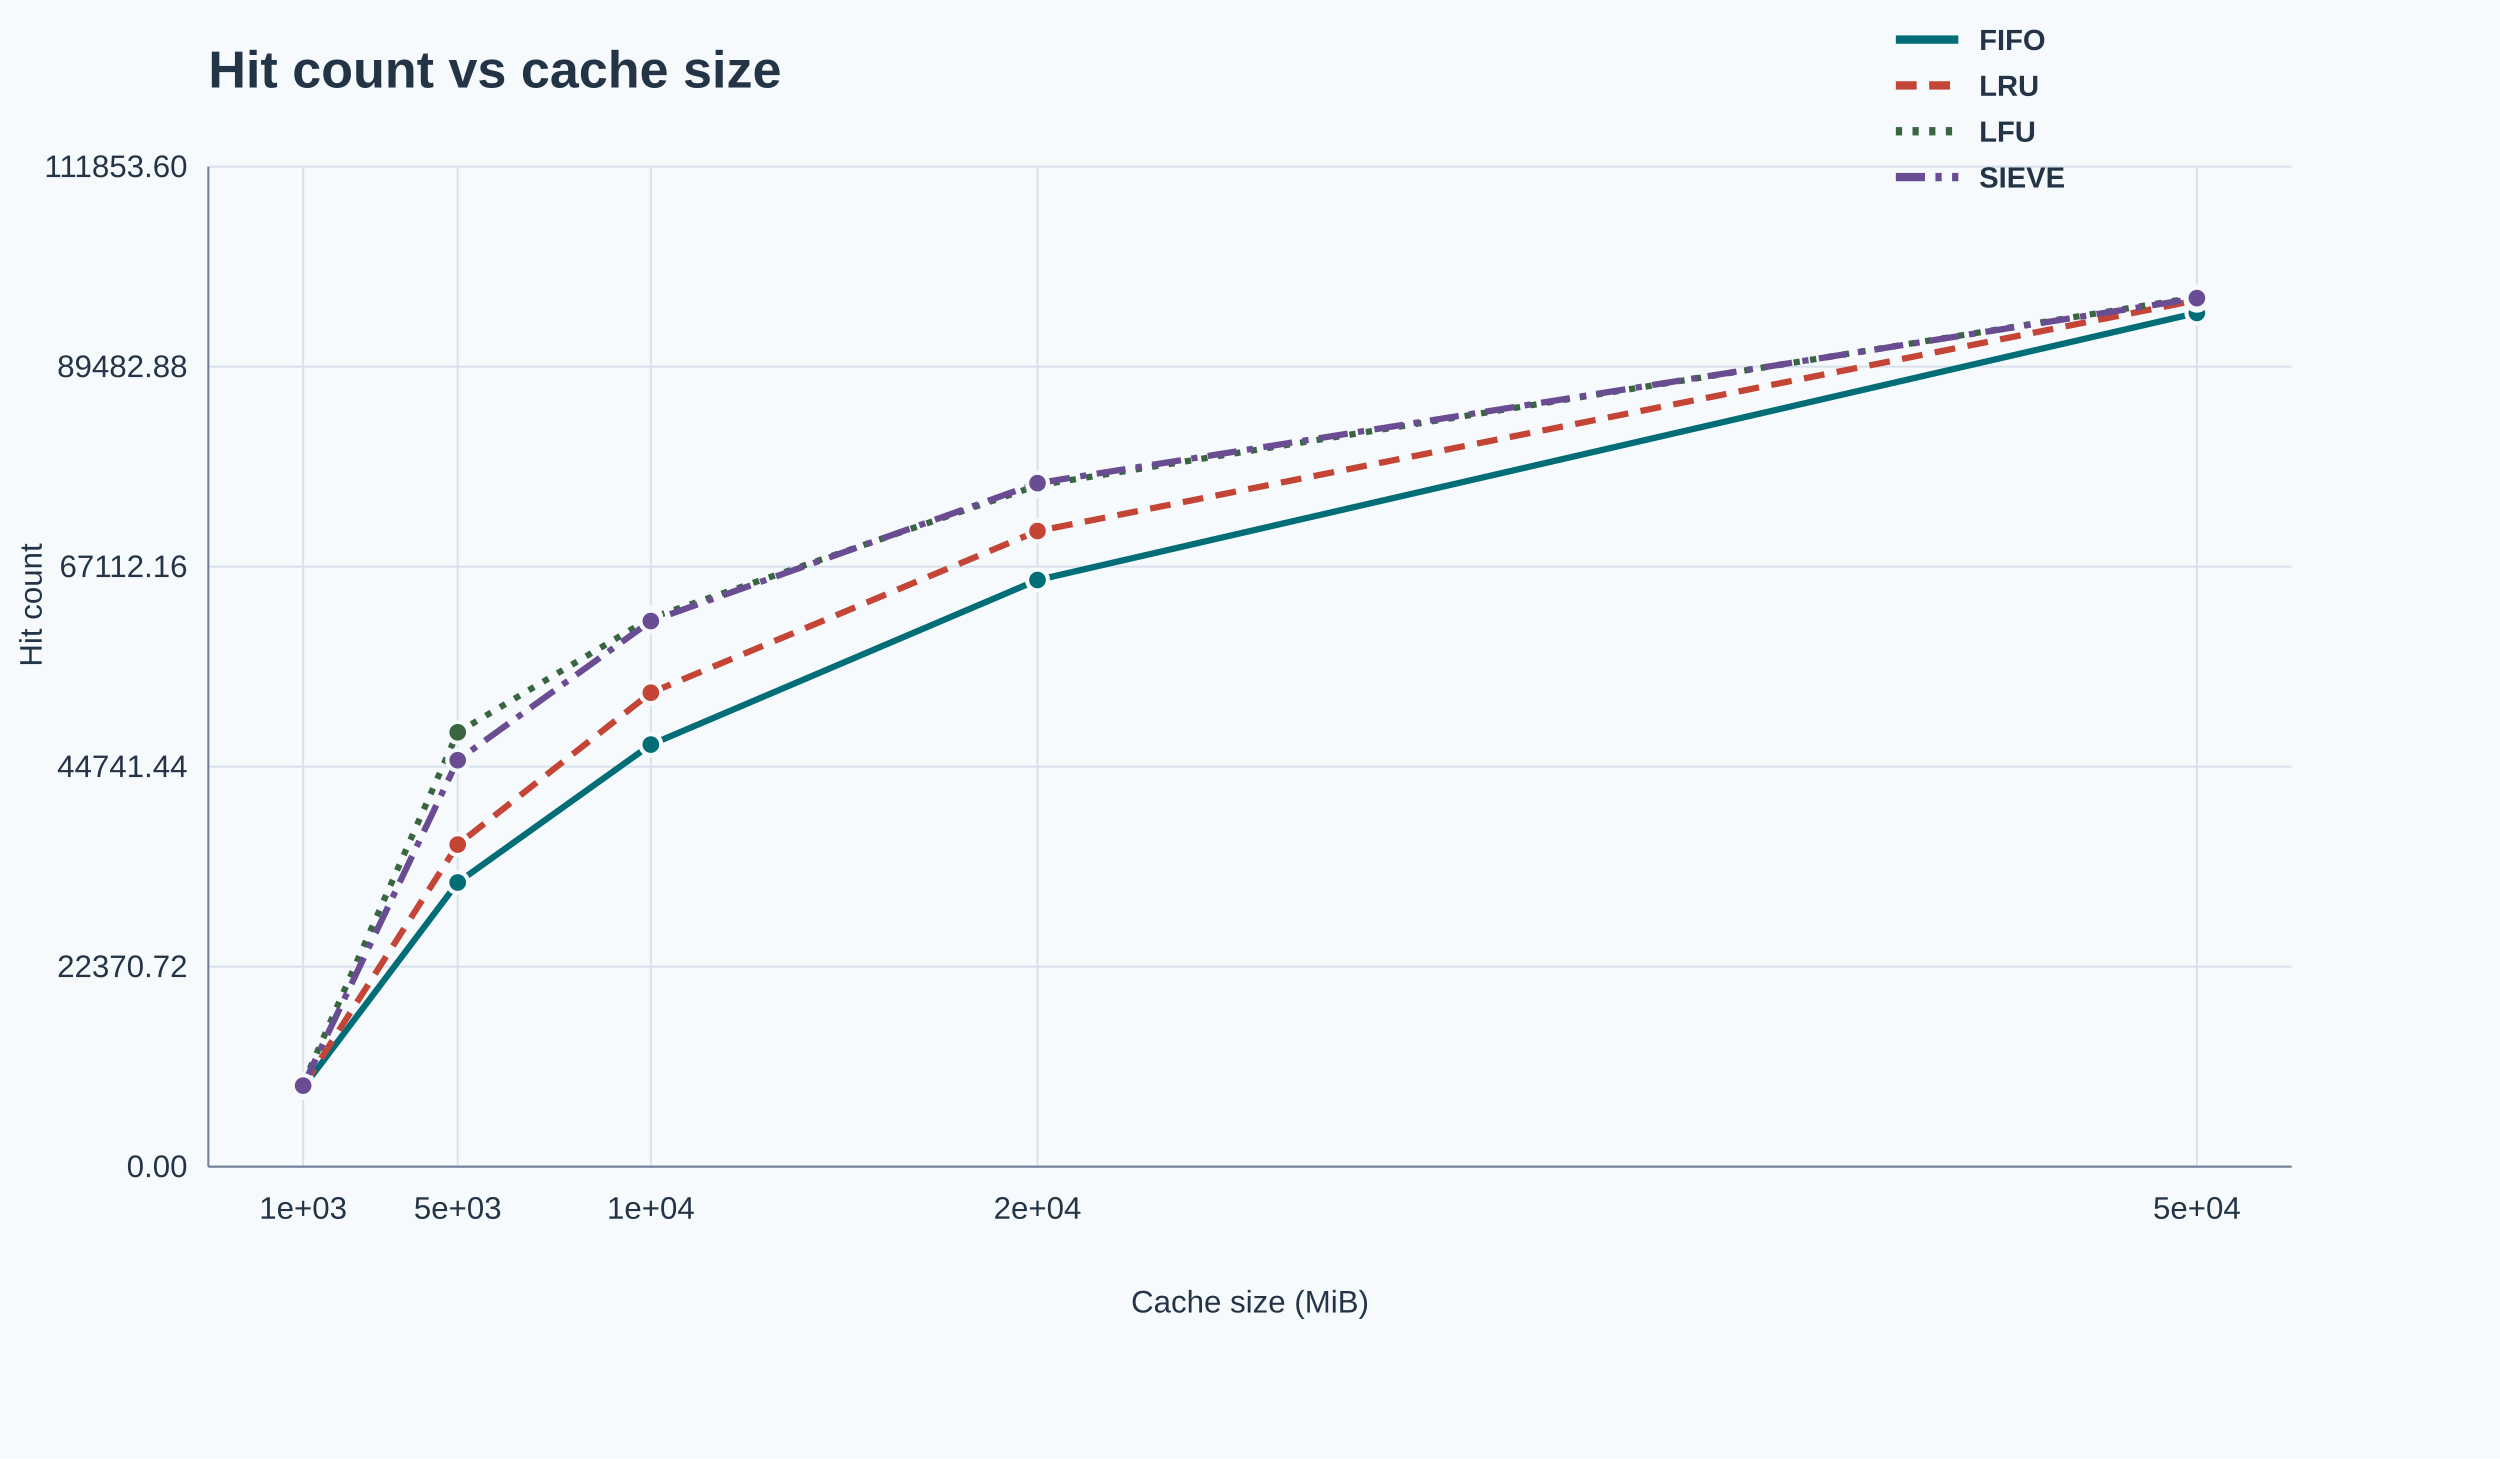
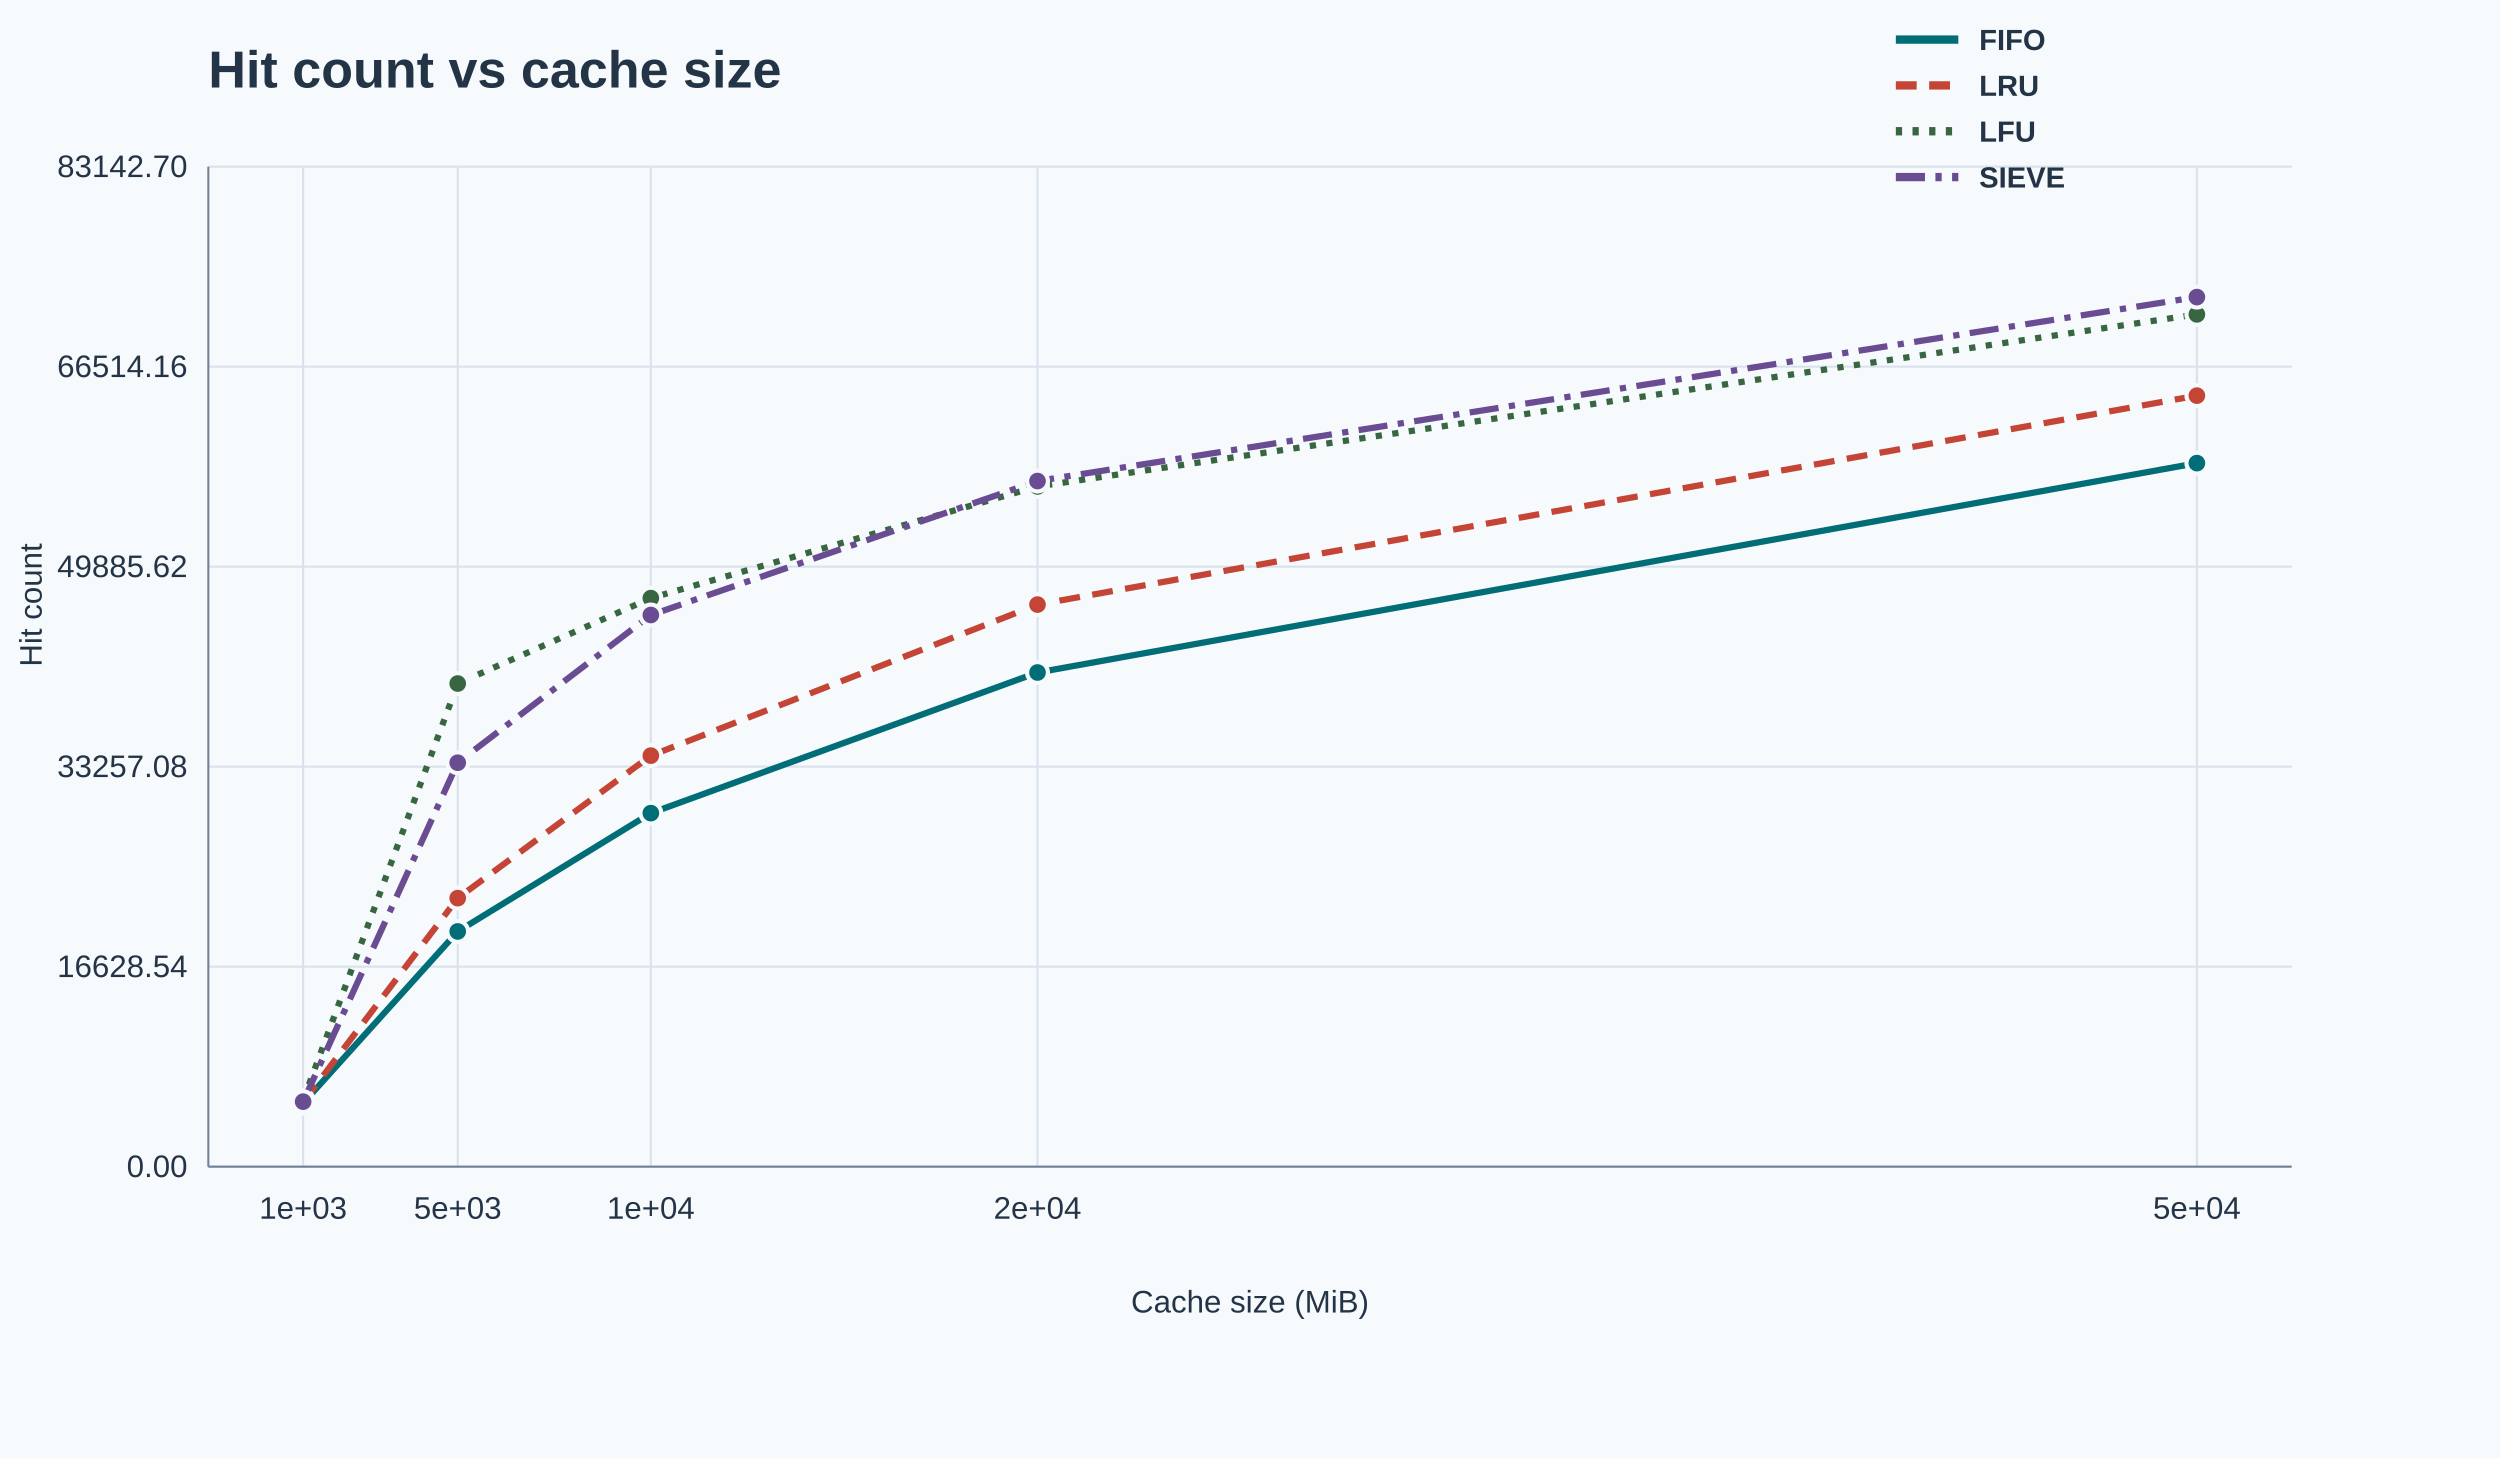
<svg xmlns="http://www.w3.org/2000/svg" width="1200" height="700" viewBox="0 0 1200 700">
  <style>text{font-family:Segoe UI,Arial,sans-serif;fill:#243447}.title{font-size:25px;font-weight:600}.label{font-size:15px}.legend{font-size:14px;font-weight:600}.grid{stroke:#d9e2ec}.axis{stroke:#718096}.line{fill:none;stroke-width:3}.point{stroke:#f7fafc;stroke-width:2}</style>
  <rect width="100%" height="100%" fill="#f7fafc" />
  <text x="100" y="42" class="title">Hit count vs cache size</text>
  <text x="600" y="630" class="label" text-anchor="middle">Cache size (MiB)</text>
  <text x="20" y="320" class="label" transform="rotate(-90 20 320)">Hit count</text>
  <line x1="100" y1="560" x2="1100" y2="560" class="grid" />
  <text x="90" y="565" class="label" text-anchor="end">0.00</text>
  <line x1="100" y1="464" x2="1100" y2="464" class="grid" />
-   <text x="90" y="469" class="label" text-anchor="end">22370.72</text>
+   <text x="90" y="469" class="label" text-anchor="end">16628.54</text>
  <line x1="100" y1="368" x2="1100" y2="368" class="grid" />
-   <text x="90" y="373" class="label" text-anchor="end">44741.44</text>
+   <text x="90" y="373" class="label" text-anchor="end">33257.08</text>
  <line x1="100" y1="272" x2="1100" y2="272" class="grid" />
-   <text x="90" y="277" class="label" text-anchor="end">67112.16</text>
+   <text x="90" y="277" class="label" text-anchor="end">49885.62</text>
  <line x1="100" y1="176" x2="1100" y2="176" class="grid" />
-   <text x="90" y="181" class="label" text-anchor="end">89482.88</text>
+   <text x="90" y="181" class="label" text-anchor="end">66514.16</text>
  <line x1="100" y1="80" x2="1100" y2="80" class="grid" />
-   <text x="90" y="85" class="label" text-anchor="end">111853.60</text>
+   <text x="90" y="85" class="label" text-anchor="end">83142.70</text>
  <line x1="145.5" y1="80" x2="145.5" y2="560" class="grid" />
  <text x="145.5" y="585" class="label" text-anchor="middle">1e+03</text>
  <line x1="219.7" y1="80" x2="219.7" y2="560" class="grid" />
  <text x="219.7" y="585" class="label" text-anchor="middle">5e+03</text>
  <line x1="312.4" y1="80" x2="312.4" y2="560" class="grid" />
  <text x="312.4" y="585" class="label" text-anchor="middle">1e+04</text>
  <line x1="498.0" y1="80" x2="498.0" y2="560" class="grid" />
  <text x="498.0" y="585" class="label" text-anchor="middle">2e+04</text>
  <line x1="1054.5" y1="80" x2="1054.5" y2="560" class="grid" />
  <text x="1054.5" y="585" class="label" text-anchor="middle">5e+04</text>
-   <polyline points="145.5,522.0 219.7,423.6 312.4,357.4 498.0,278.4 1054.5,150.2" class="line" stroke="#006d77" stroke-dasharray="" />
+   <polyline points="145.5,529.5 219.7,447.1 312.4,390.3 498.0,322.8 1054.5,222.3" class="line" stroke="#006d77" stroke-dasharray="" />
  <line x1="910" y1="19" x2="940" y2="19" stroke="#006d77" stroke-width="4" stroke-dasharray="" />
  <text x="950" y="24" class="legend">FIFO</text>
-   <circle cx="145.5" cy="522.0" r="5" fill="#006d77" class="point" />
-   <circle cx="219.7" cy="423.6" r="5" fill="#006d77" class="point" />
-   <circle cx="312.4" cy="357.4" r="5" fill="#006d77" class="point" />
-   <circle cx="498.0" cy="278.4" r="5" fill="#006d77" class="point" />
-   <circle cx="1054.5" cy="150.2" r="5" fill="#006d77" class="point" />
-   <polyline points="145.5,521.5 219.7,405.4 312.4,332.5 498.0,254.9 1054.5,144.1" class="line" stroke="#c44536" stroke-dasharray="10 6" />
+   <circle cx="145.5" cy="529.5" r="5" fill="#006d77" class="point" />
+   <circle cx="219.7" cy="447.1" r="5" fill="#006d77" class="point" />
+   <circle cx="312.4" cy="390.3" r="5" fill="#006d77" class="point" />
+   <circle cx="498.0" cy="322.8" r="5" fill="#006d77" class="point" />
+   <circle cx="1054.5" cy="222.3" r="5" fill="#006d77" class="point" />
+   <polyline points="145.5,529.0 219.7,431.1 312.4,362.7 498.0,290.2 1054.5,189.9" class="line" stroke="#c44536" stroke-dasharray="10 6" />
  <line x1="910" y1="41" x2="940" y2="41" stroke="#c44536" stroke-width="4" stroke-dasharray="10 6" />
  <text x="950" y="46" class="legend">LRU</text>
-   <circle cx="145.5" cy="521.5" r="5" fill="#c44536" class="point" />
-   <circle cx="219.7" cy="405.4" r="5" fill="#c44536" class="point" />
-   <circle cx="312.4" cy="332.5" r="5" fill="#c44536" class="point" />
-   <circle cx="498.0" cy="254.9" r="5" fill="#c44536" class="point" />
-   <circle cx="1054.5" cy="144.1" r="5" fill="#c44536" class="point" />
-   <polyline points="145.5,520.3 219.7,351.5 312.4,296.6 498.0,233.0 1054.5,142.6" class="line" stroke="#386641" stroke-dasharray="3 5" />
+   <circle cx="145.5" cy="529.0" r="5" fill="#c44536" class="point" />
+   <circle cx="219.7" cy="431.1" r="5" fill="#c44536" class="point" />
+   <circle cx="312.4" cy="362.7" r="5" fill="#c44536" class="point" />
+   <circle cx="498.0" cy="290.2" r="5" fill="#c44536" class="point" />
+   <circle cx="1054.5" cy="189.9" r="5" fill="#c44536" class="point" />
+   <polyline points="145.5,528.1 219.7,328.1 312.4,287.1 498.0,233.5 1054.5,150.9" class="line" stroke="#386641" stroke-dasharray="3 5" />
  <line x1="910" y1="63" x2="940" y2="63" stroke="#386641" stroke-width="4" stroke-dasharray="3 5" />
  <text x="950" y="68" class="legend">LFU</text>
-   <circle cx="145.5" cy="520.3" r="5" fill="#386641" class="point" />
-   <circle cx="219.7" cy="351.5" r="5" fill="#386641" class="point" />
-   <circle cx="312.4" cy="296.6" r="5" fill="#386641" class="point" />
-   <circle cx="498.0" cy="233.0" r="5" fill="#386641" class="point" />
-   <circle cx="1054.5" cy="142.6" r="5" fill="#386641" class="point" />
-   <polyline points="145.5,521.1 219.7,364.9 312.4,298.1 498.0,231.9 1054.5,143.1" class="line" stroke="#6a4c93" stroke-dasharray="14 5 3 5" />
+   <circle cx="145.5" cy="528.1" r="5" fill="#386641" class="point" />
+   <circle cx="219.7" cy="328.1" r="5" fill="#386641" class="point" />
+   <circle cx="312.4" cy="287.1" r="5" fill="#386641" class="point" />
+   <circle cx="498.0" cy="233.5" r="5" fill="#386641" class="point" />
+   <circle cx="1054.5" cy="150.9" r="5" fill="#386641" class="point" />
+   <polyline points="145.5,528.8 219.7,366.1 312.4,295.2 498.0,230.9 1054.5,142.6" class="line" stroke="#6a4c93" stroke-dasharray="14 5 3 5" />
  <line x1="910" y1="85" x2="940" y2="85" stroke="#6a4c93" stroke-width="4" stroke-dasharray="14 5 3 5" />
  <text x="950" y="90" class="legend">SIEVE</text>
-   <circle cx="145.5" cy="521.1" r="5" fill="#6a4c93" class="point" />
-   <circle cx="219.7" cy="364.9" r="5" fill="#6a4c93" class="point" />
-   <circle cx="312.4" cy="298.1" r="5" fill="#6a4c93" class="point" />
-   <circle cx="498.0" cy="231.9" r="5" fill="#6a4c93" class="point" />
-   <circle cx="1054.5" cy="143.1" r="5" fill="#6a4c93" class="point" />
+   <circle cx="145.5" cy="528.8" r="5" fill="#6a4c93" class="point" />
+   <circle cx="219.7" cy="366.1" r="5" fill="#6a4c93" class="point" />
+   <circle cx="312.4" cy="295.2" r="5" fill="#6a4c93" class="point" />
+   <circle cx="498.0" cy="230.9" r="5" fill="#6a4c93" class="point" />
+   <circle cx="1054.5" cy="142.6" r="5" fill="#6a4c93" class="point" />
  <line x1="100" y1="80" x2="100" y2="560" class="axis" />
  <line x1="100" y1="560" x2="1100" y2="560" class="axis" />
</svg>
